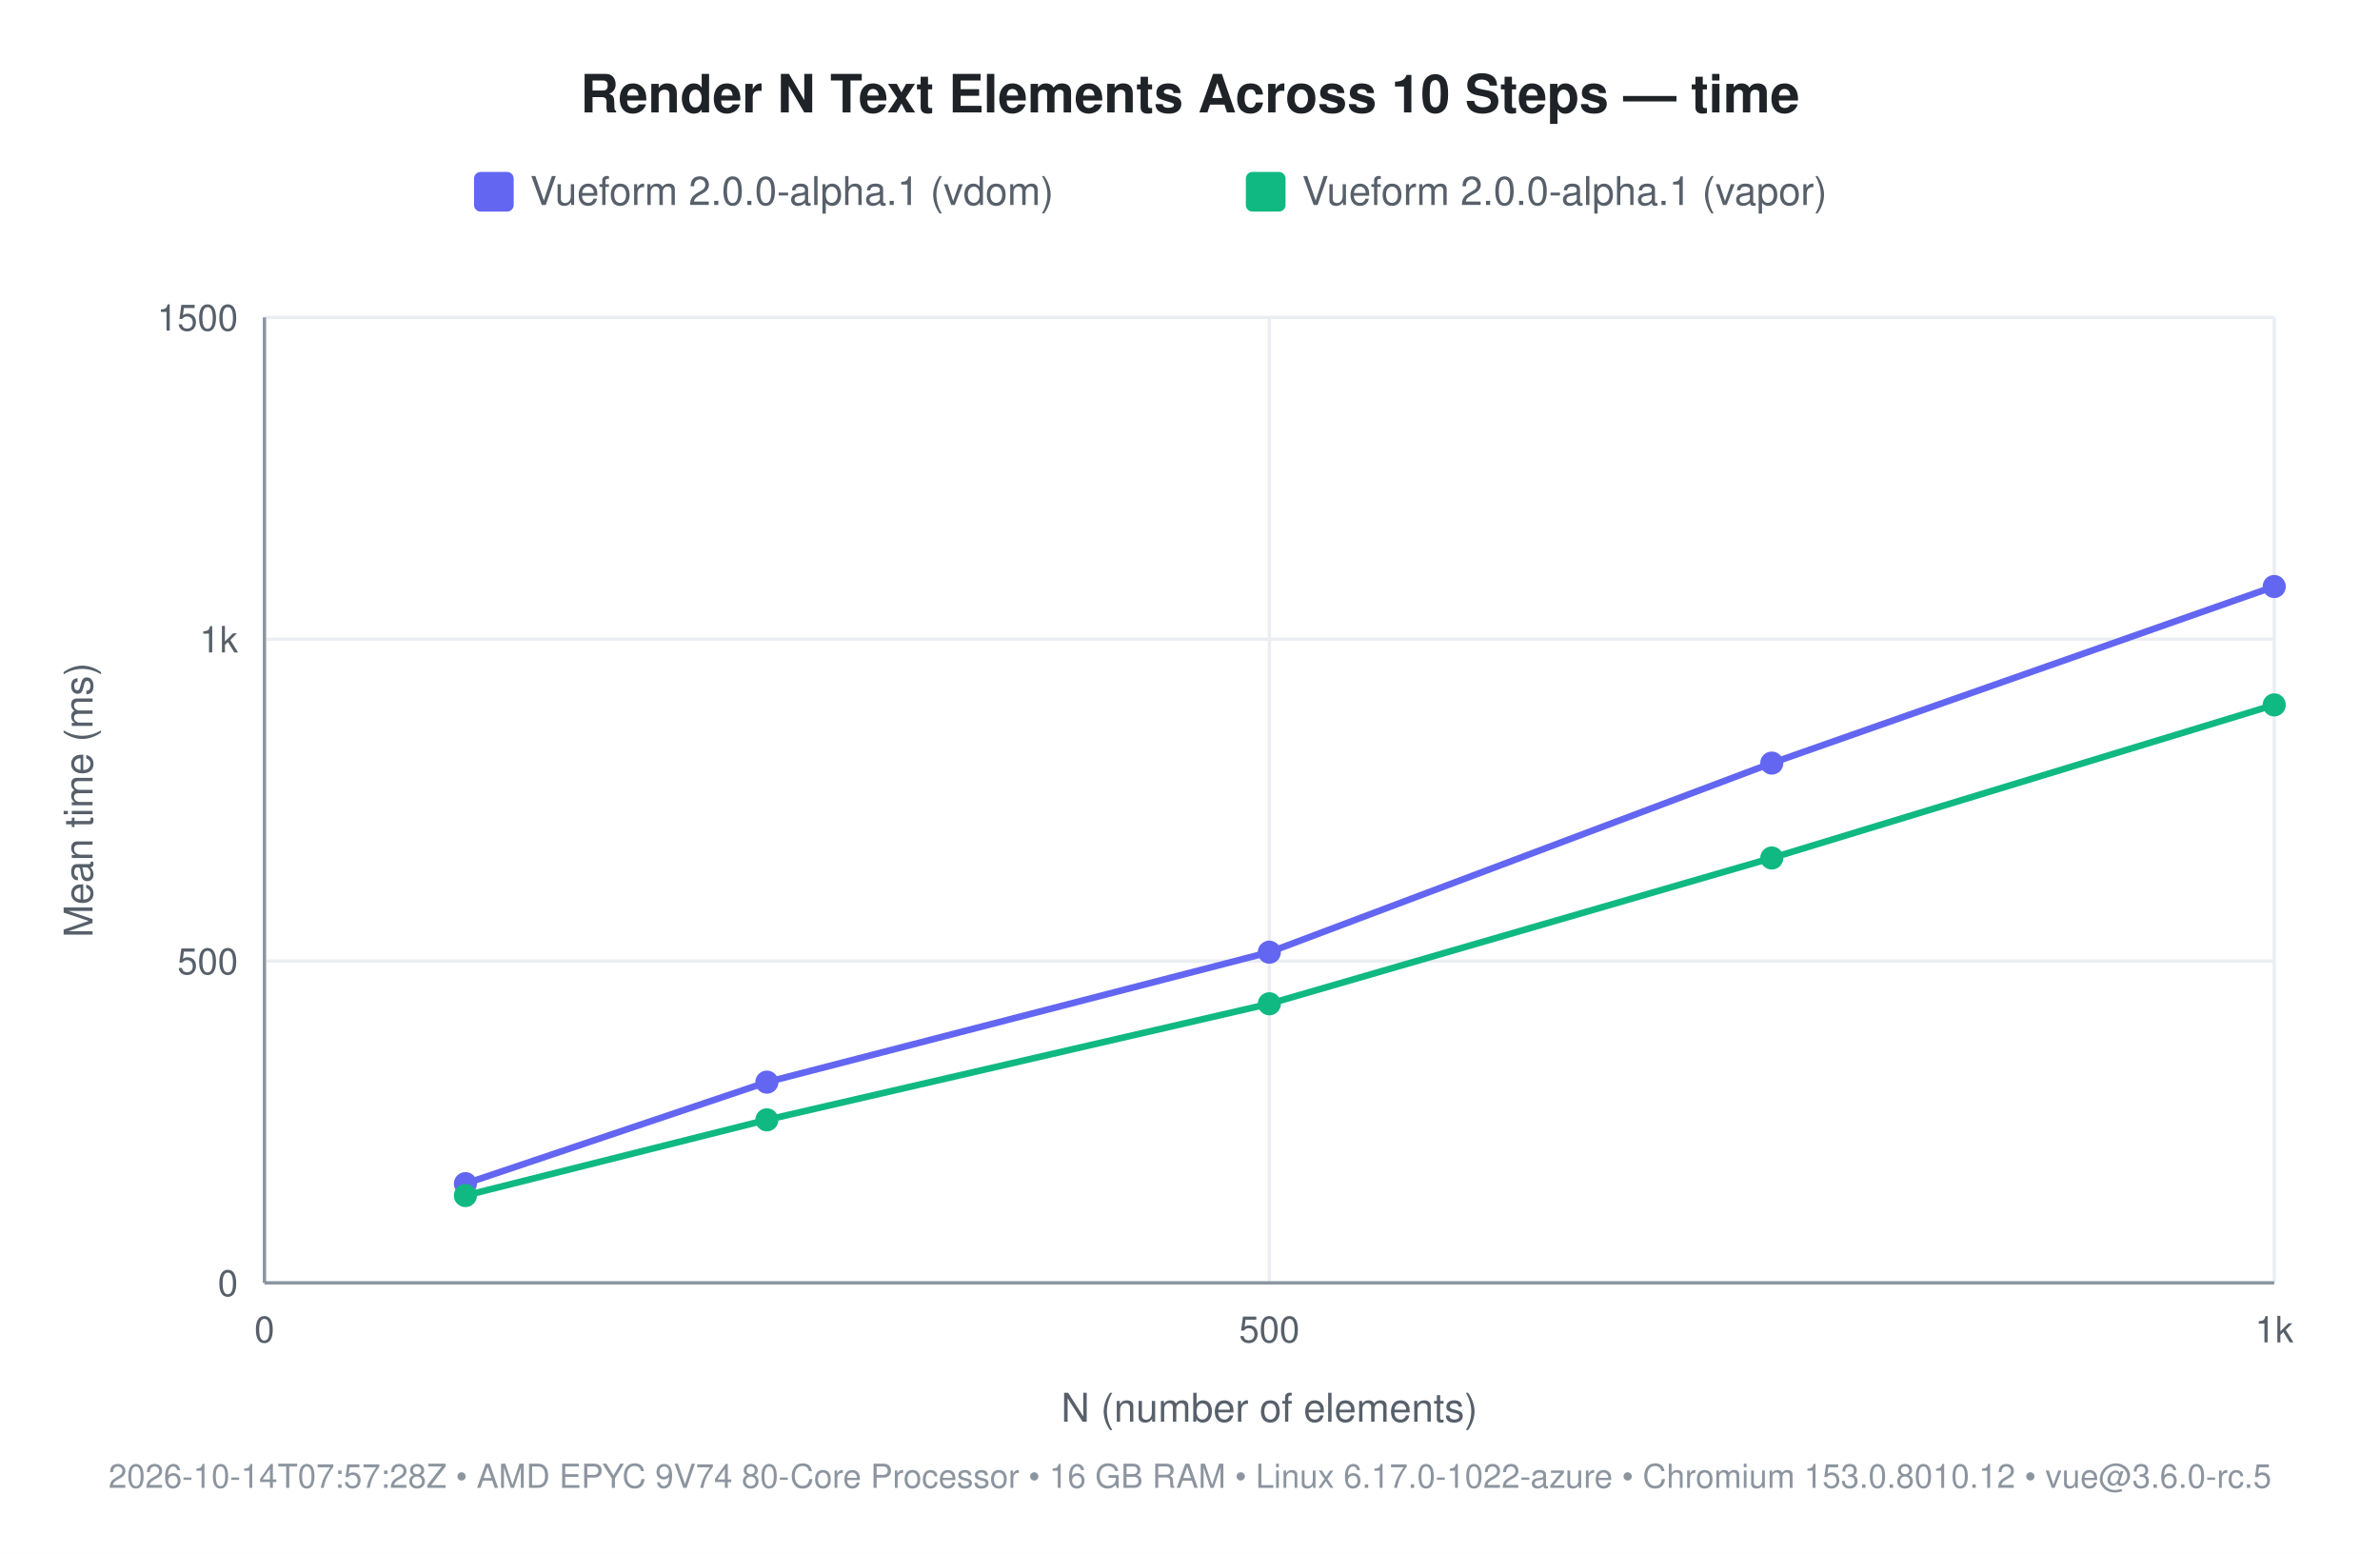
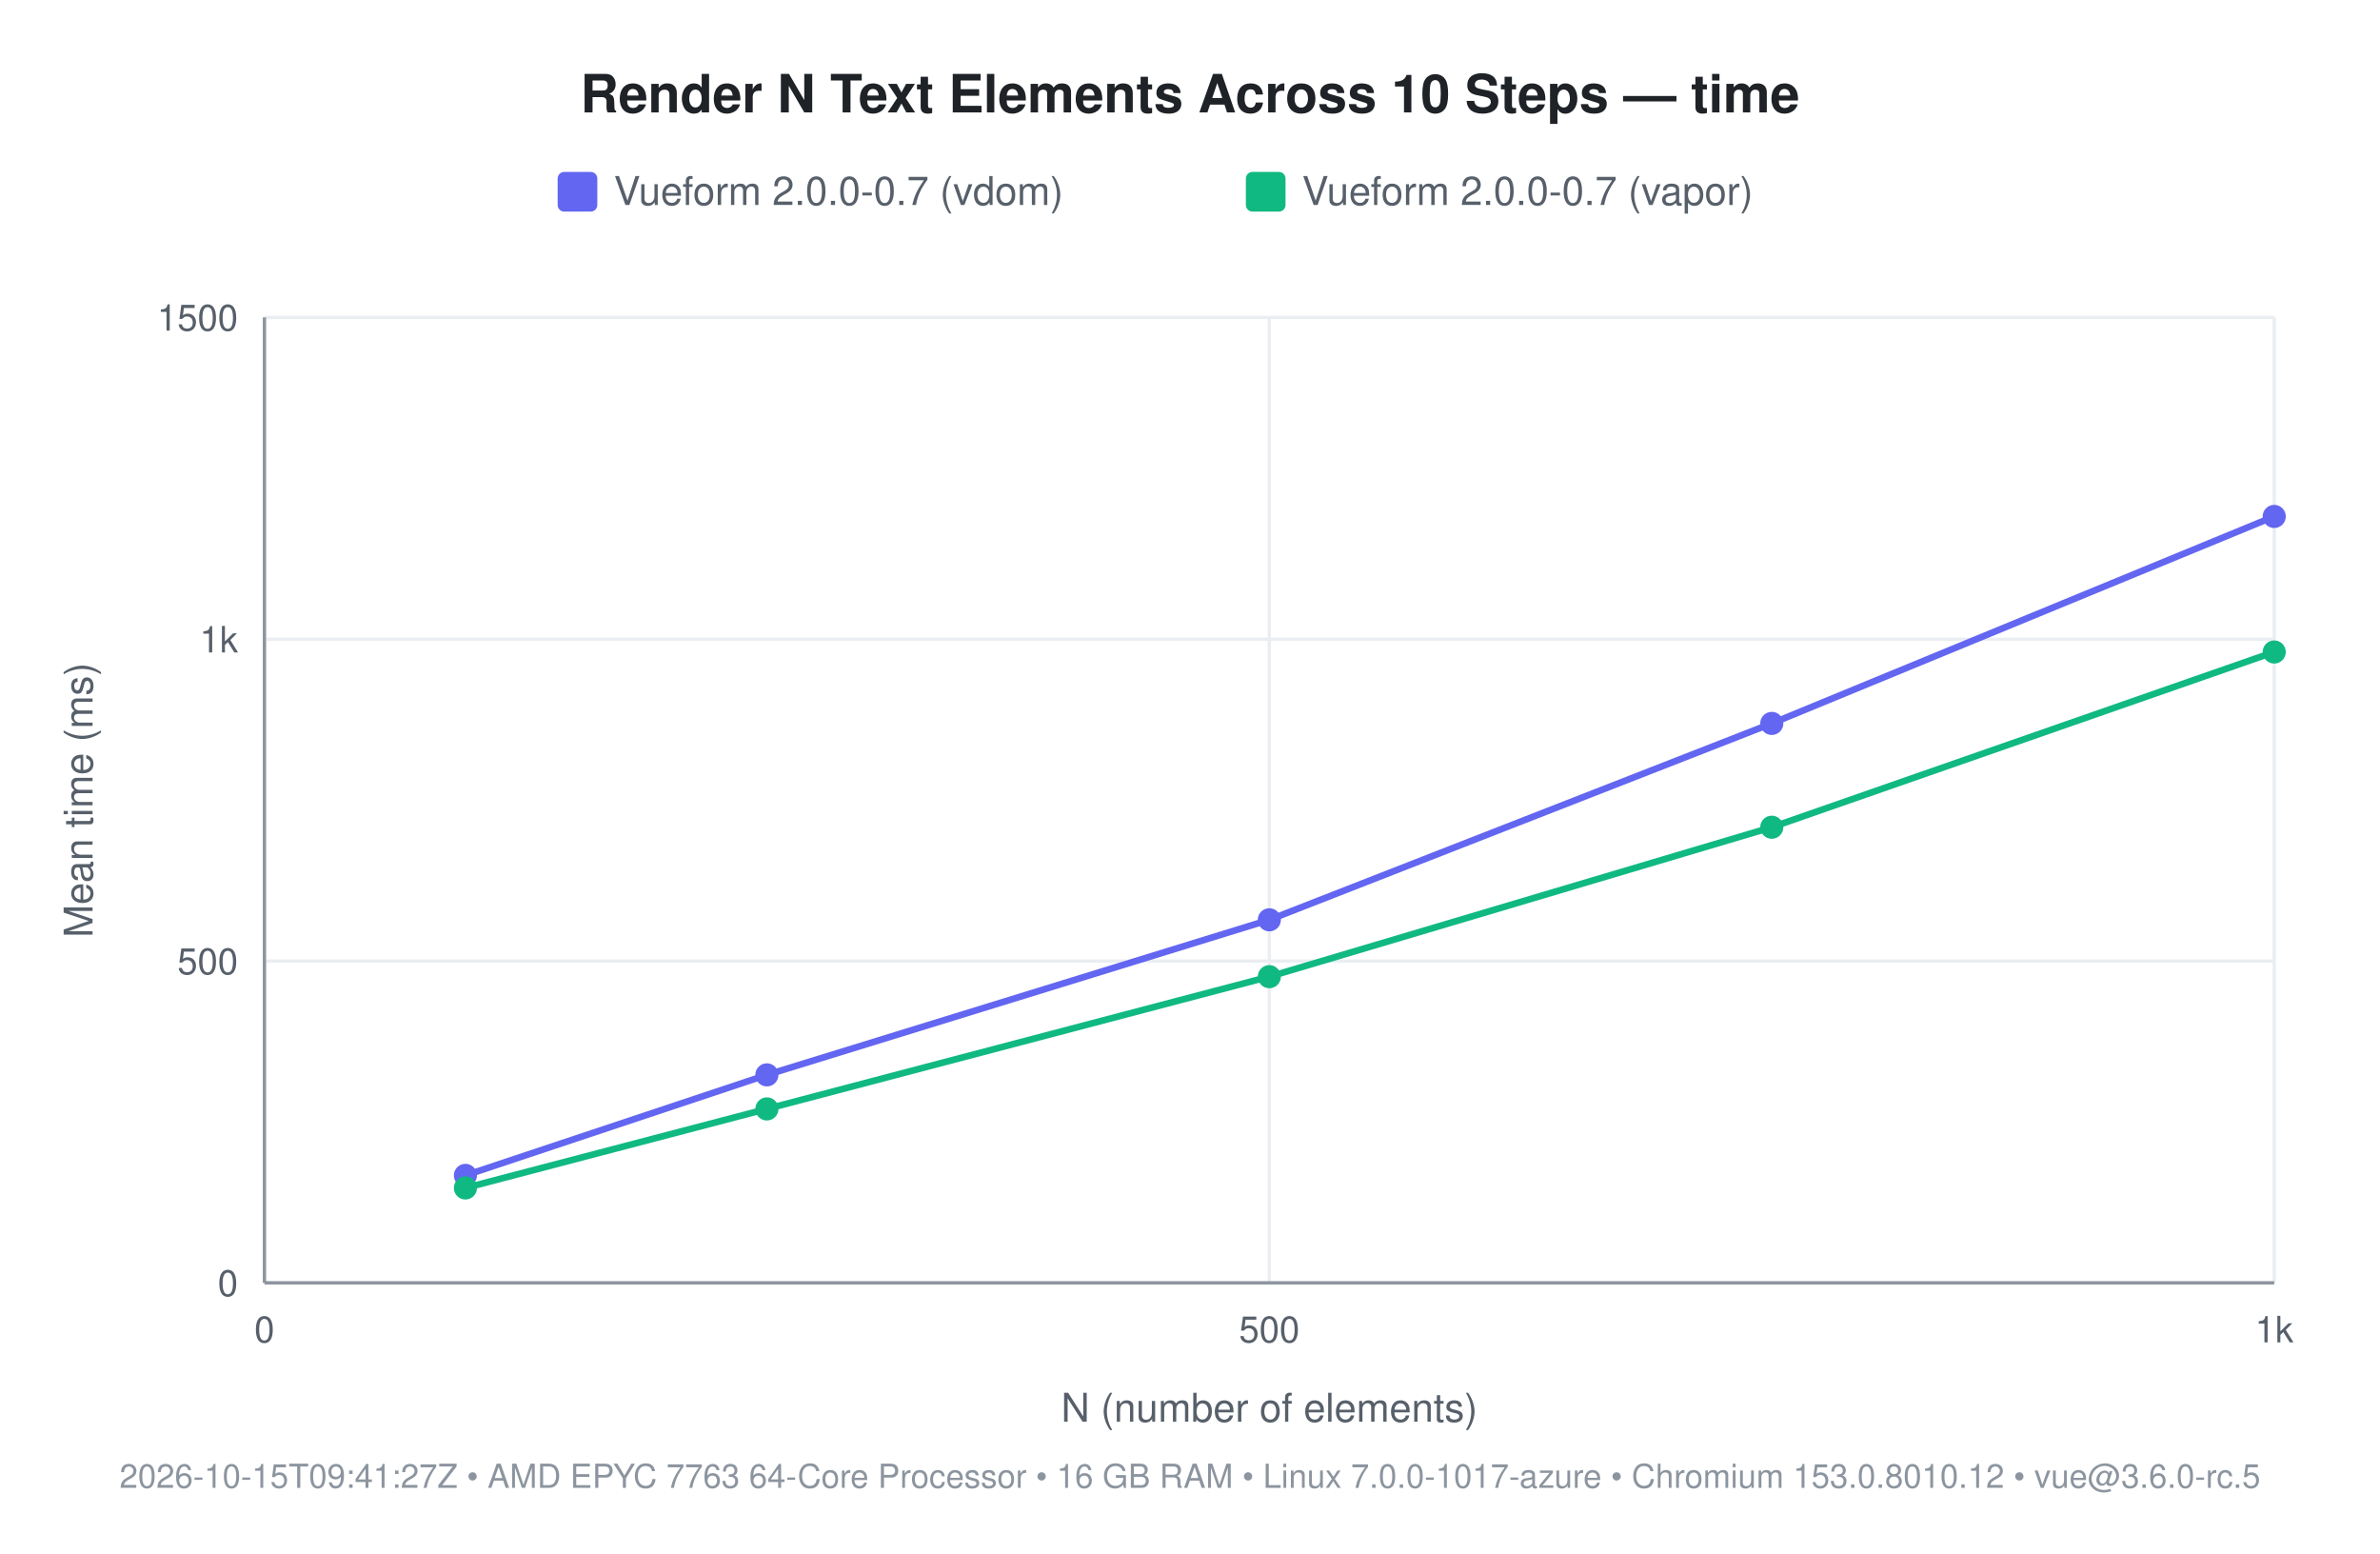
<svg xmlns="http://www.w3.org/2000/svg" width="720" height="470" viewBox="0 0 720 470" font-family="-apple-system, 'Segoe UI', Helvetica, Arial, sans-serif">
  <rect width="720" height="470" fill="#ffffff" />
  <text x="360" y="34" font-size="16" font-weight="600" fill="#1f2328" text-anchor="middle">Render N Text Elements Across 10 Steps — time</text>
-   <rect x="143.4" y="52" width="12" height="12" rx="2" fill="#6366f1" />
-   <text x="160.4" y="62" font-size="12" fill="#57606a">Vueform 2.0.0-alpha.1 (vdom)</text>
+   <rect x="168.7" y="52" width="12" height="12" rx="2" fill="#6366f1" />
+   <text x="185.7" y="62" font-size="12" fill="#57606a">Vueform 2.0.0-0.7 (vdom)</text>
  <rect x="376.9" y="52" width="12" height="12" rx="2" fill="#10b981" />
-   <text x="393.9" y="62" font-size="12" fill="#57606a">Vueform 2.0.0-alpha.1 (vapor)</text>
+   <text x="393.9" y="62" font-size="12" fill="#57606a">Vueform 2.0.0-0.7 (vapor)</text>
  <line x1="80" y1="388" x2="688" y2="388" stroke="#eaeef2" stroke-width="1" />
  <text x="72" y="392" font-size="11" fill="#57606a" text-anchor="end">0</text>
  <line x1="80" y1="290.667" x2="688" y2="290.667" stroke="#eaeef2" stroke-width="1" />
  <text x="72" y="294.667" font-size="11" fill="#57606a" text-anchor="end">500</text>
  <line x1="80" y1="193.333" x2="688" y2="193.333" stroke="#eaeef2" stroke-width="1" />
  <text x="72" y="197.333" font-size="11" fill="#57606a" text-anchor="end">1k</text>
  <line x1="80" y1="96" x2="688" y2="96" stroke="#eaeef2" stroke-width="1" />
  <text x="72" y="100" font-size="11" fill="#57606a" text-anchor="end">1500</text>
  <line x1="80" y1="96" x2="80" y2="388" stroke="#eaeef2" stroke-width="1" />
  <text x="80" y="406" font-size="11" fill="#57606a" text-anchor="middle">0</text>
  <line x1="384" y1="96" x2="384" y2="388" stroke="#eaeef2" stroke-width="1" />
  <text x="384" y="406" font-size="11" fill="#57606a" text-anchor="middle">500</text>
  <line x1="688" y1="96" x2="688" y2="388" stroke="#eaeef2" stroke-width="1" />
  <text x="688" y="406" font-size="11" fill="#57606a" text-anchor="middle">1k</text>
  <line x1="80" y1="388" x2="688" y2="388" stroke="#8c959f" stroke-width="1" />
  <line x1="80" y1="96" x2="80" y2="388" stroke="#8c959f" stroke-width="1" />
  <text x="384" y="430" font-size="12" fill="#57606a" text-anchor="middle">N (number of elements)</text>
  <text x="28" y="242" font-size="12" fill="#57606a" text-anchor="middle" transform="rotate(-90 28 242)">Mean time (ms)</text>
-   <text x="360" y="450" font-size="10" fill="#8c959f" text-anchor="middle">2026-10-14T07:57:28Z • AMD EPYC 9V74 80-Core Processor • 16 GB RAM • Linux 6.17.0-1022-azure • Chromium 153.0.8010.12 • vue@3.6.0-rc.5</text>
-   <polyline points="140.8,358.0 232.0,327.3 384.0,288.0 536.0,230.8 688.0,177.4" fill="none" stroke="#6366f1" stroke-width="2" />
-   <circle cx="140.8" cy="358.0" r="3.5" fill="#6366f1" />
-   <circle cx="232.0" cy="327.3" r="3.5" fill="#6366f1" />
-   <circle cx="384.0" cy="288.0" r="3.5" fill="#6366f1" />
-   <circle cx="536.0" cy="230.8" r="3.5" fill="#6366f1" />
-   <circle cx="688.0" cy="177.4" r="3.5" fill="#6366f1" />
-   <polyline points="140.8,361.6 232.0,338.7 384.0,303.6 536.0,259.5 688.0,213.2" fill="none" stroke="#10b981" stroke-width="2" />
-   <circle cx="140.8" cy="361.6" r="3.5" fill="#10b981" />
-   <circle cx="232.0" cy="338.7" r="3.5" fill="#10b981" />
-   <circle cx="384.0" cy="303.6" r="3.5" fill="#10b981" />
-   <circle cx="536.0" cy="259.5" r="3.5" fill="#10b981" />
-   <circle cx="688.0" cy="213.2" r="3.5" fill="#10b981" />
+   <text x="360" y="450" font-size="10" fill="#8c959f" text-anchor="middle">2026-10-15T09:41:27Z • AMD EPYC 7763 64-Core Processor • 16 GB RAM • Linux 7.0.0-1017-azure • Chromium 153.0.8010.12 • vue@3.6.0-rc.5</text>
+   <polyline points="140.8,355.5 232.0,325.1 384.0,278.2 536.0,218.8 688.0,156.2" fill="none" stroke="#6366f1" stroke-width="2" />
+   <circle cx="140.8" cy="355.5" r="3.5" fill="#6366f1" />
+   <circle cx="232.0" cy="325.1" r="3.5" fill="#6366f1" />
+   <circle cx="384.0" cy="278.2" r="3.5" fill="#6366f1" />
+   <circle cx="536.0" cy="218.8" r="3.5" fill="#6366f1" />
+   <circle cx="688.0" cy="156.2" r="3.5" fill="#6366f1" />
+   <polyline points="140.8,359.3 232.0,335.4 384.0,295.4 536.0,250.2 688.0,197.2" fill="none" stroke="#10b981" stroke-width="2" />
+   <circle cx="140.8" cy="359.3" r="3.5" fill="#10b981" />
+   <circle cx="232.0" cy="335.4" r="3.5" fill="#10b981" />
+   <circle cx="384.0" cy="295.4" r="3.5" fill="#10b981" />
+   <circle cx="536.0" cy="250.2" r="3.5" fill="#10b981" />
+   <circle cx="688.0" cy="197.2" r="3.5" fill="#10b981" />
</svg>
